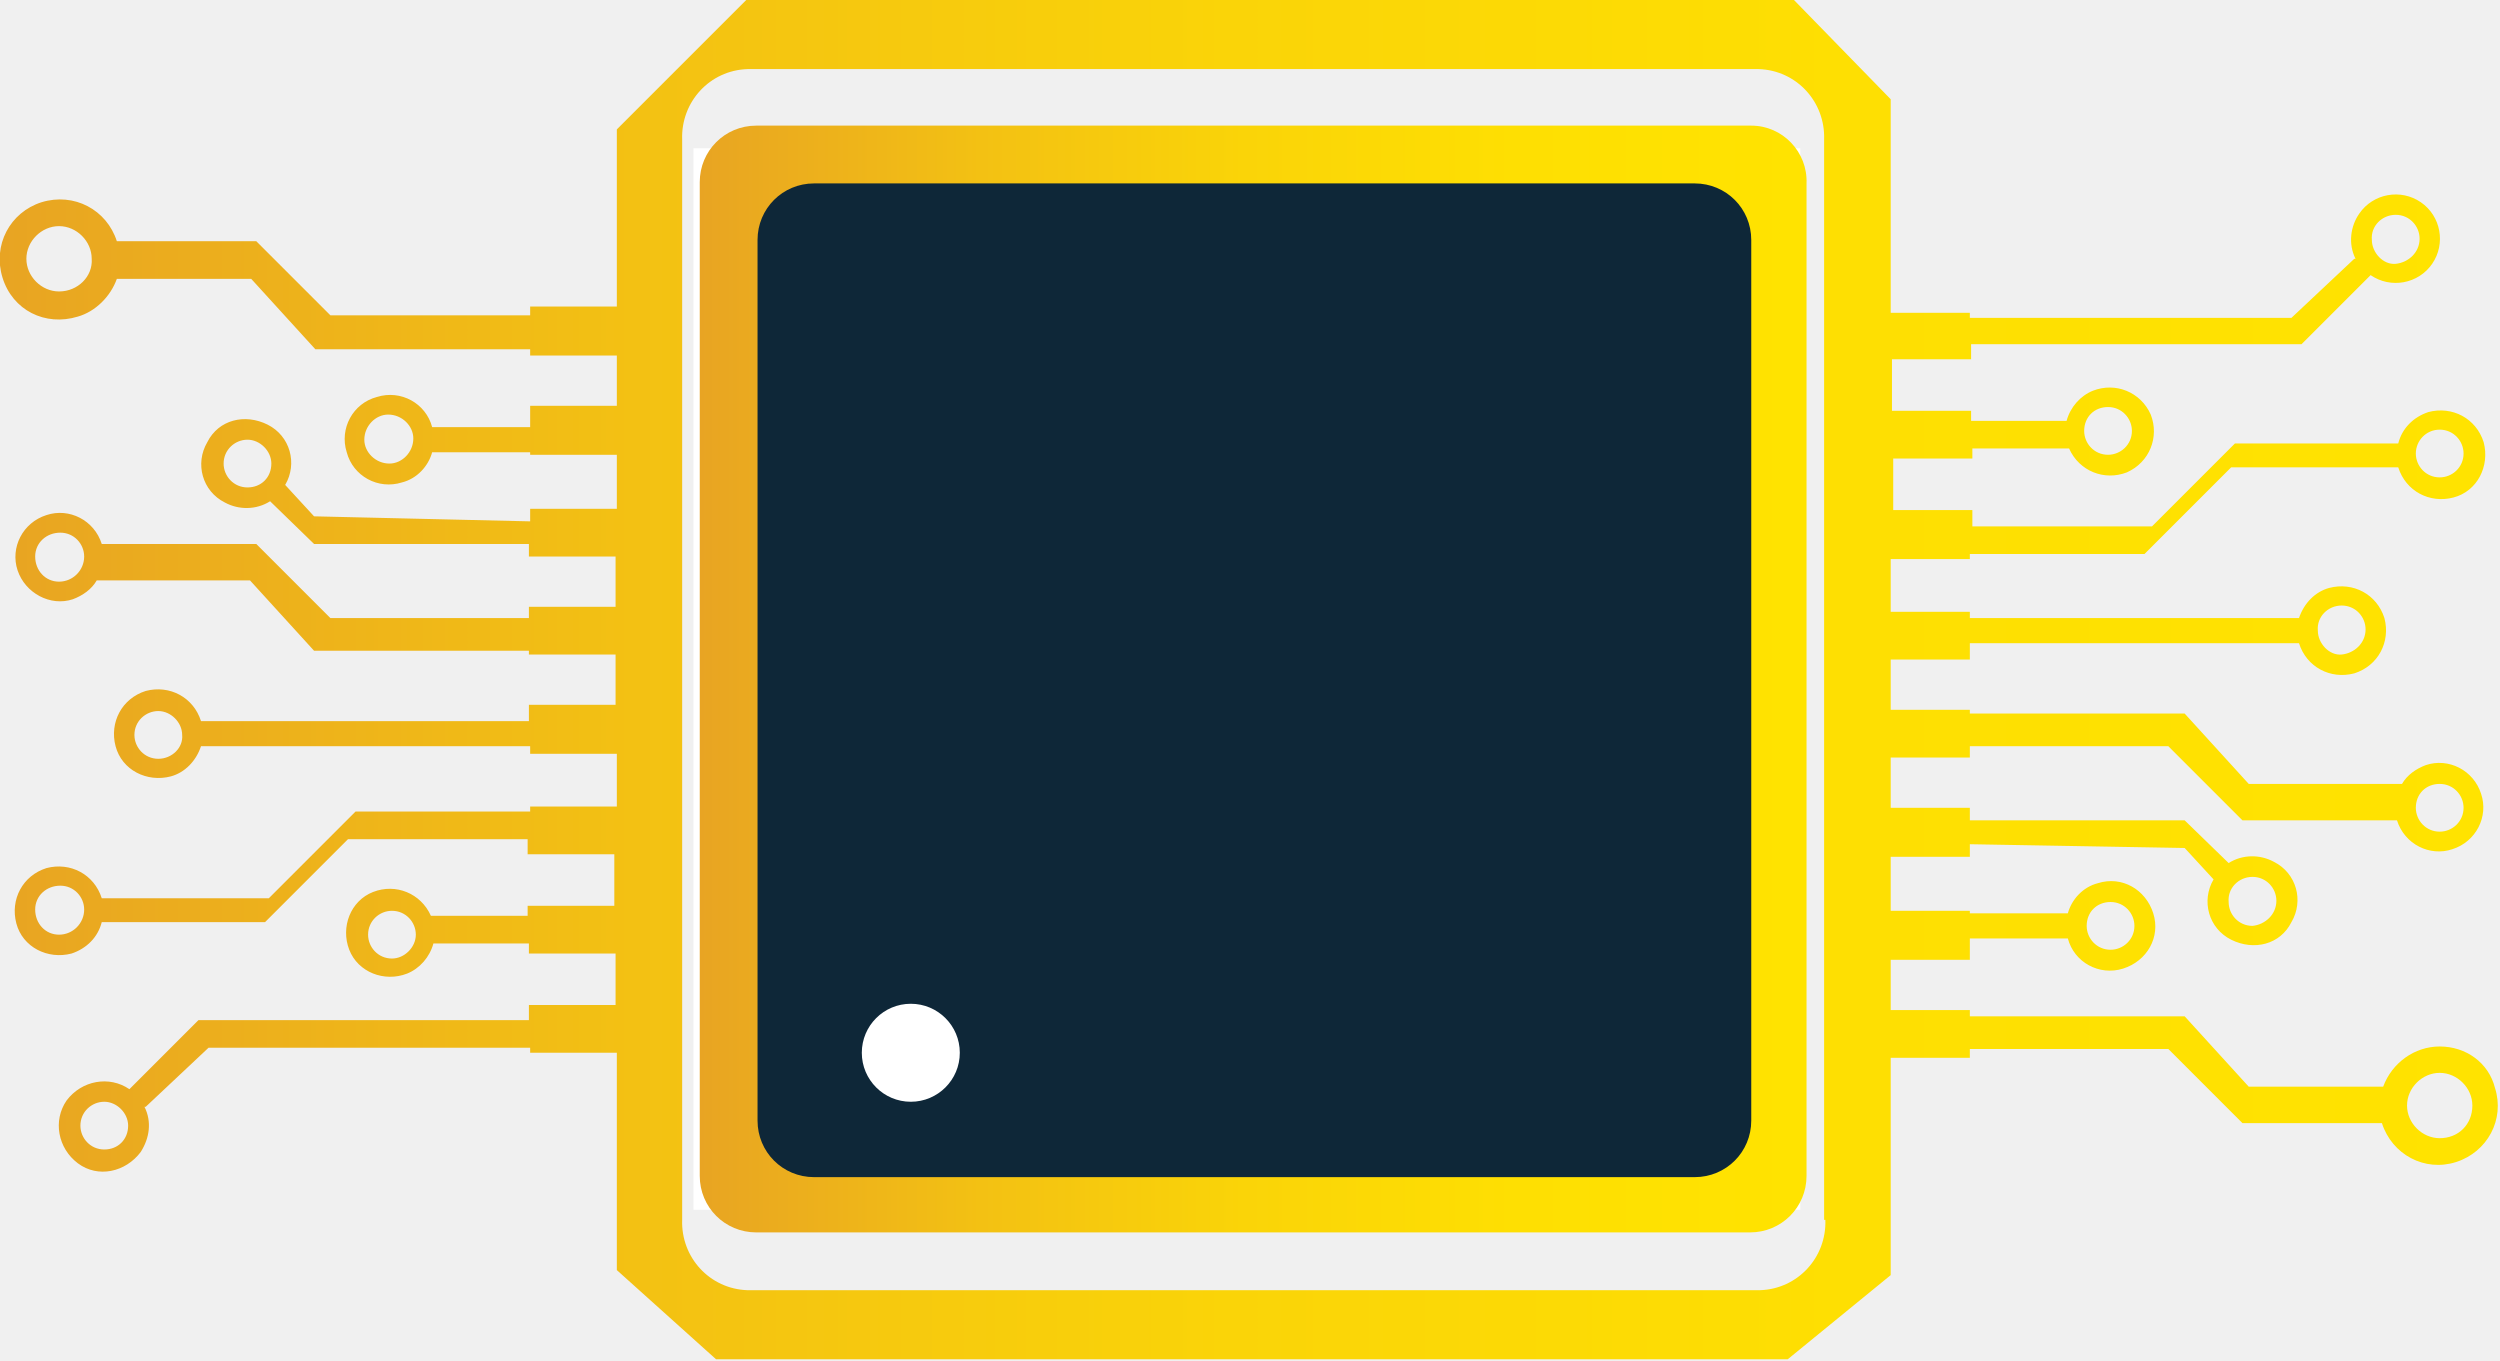
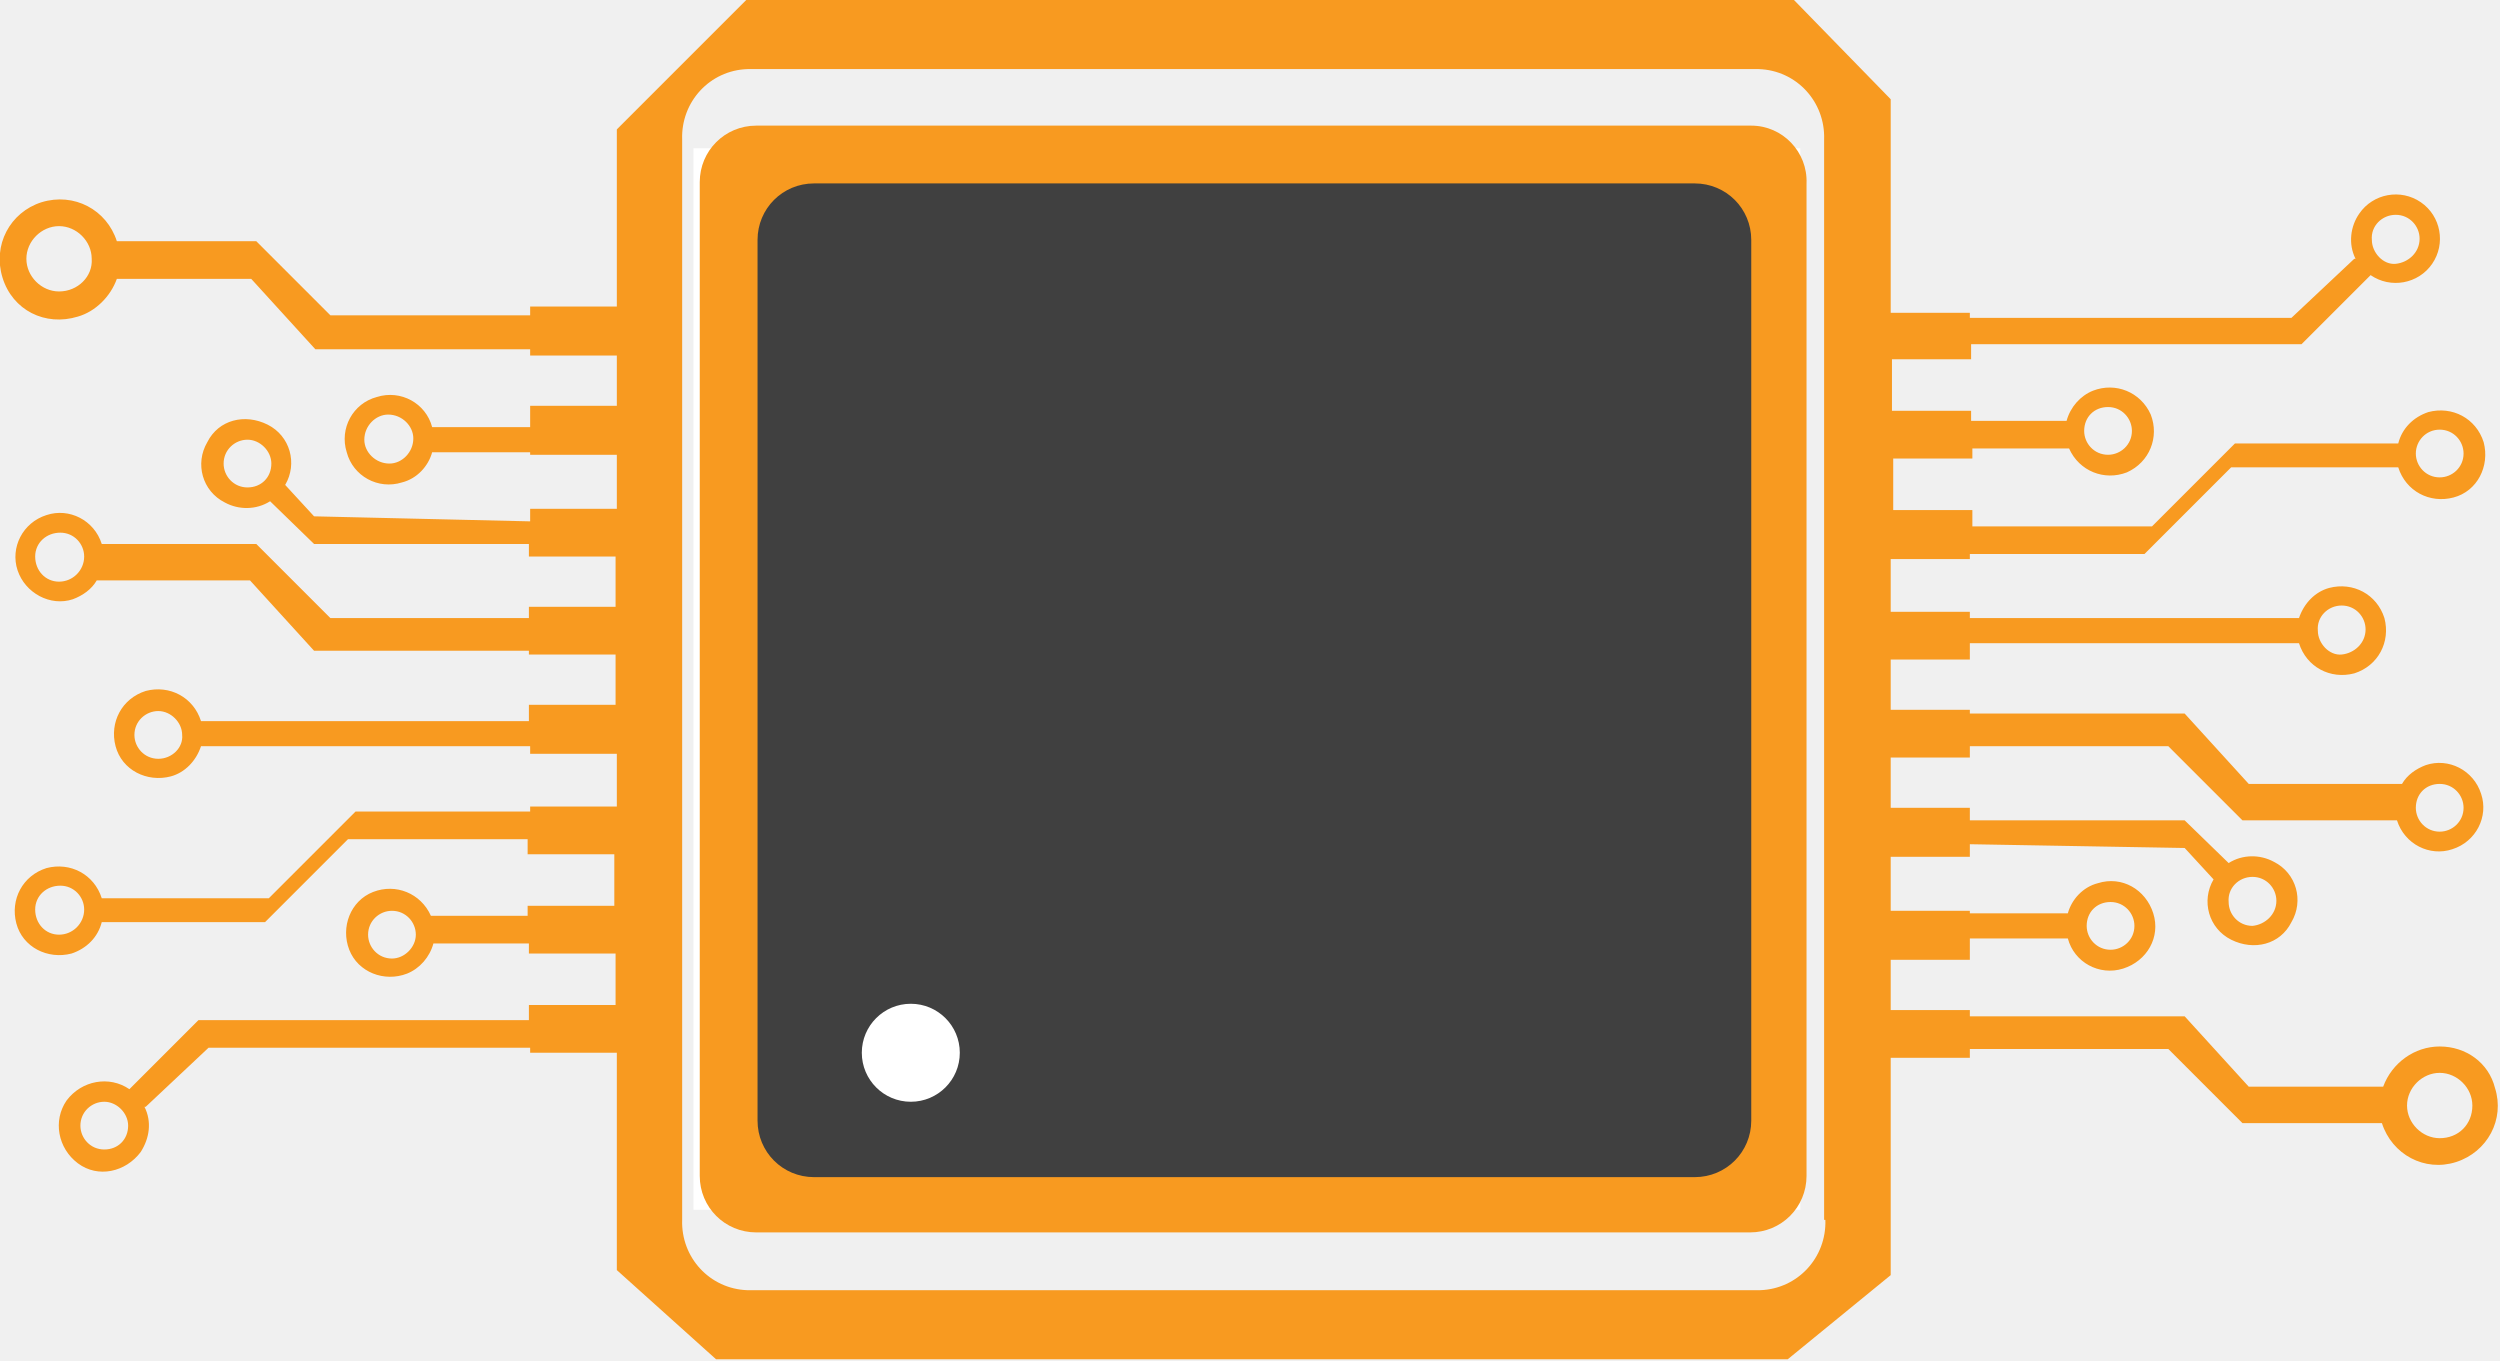
<svg xmlns="http://www.w3.org/2000/svg" version="1.1" id="Layer_1" x="0px" y="0px" viewBox="0 0 199 108.3" style="enable-background:new 0 0 199 108.3;" xml:space="preserve">
  <style type="text/css">
- 	.st0{fill:#0E2738;stroke:#FFFFFF;stroke-miterlimit:10;}
- 	.st1{fill:url(#SVGID_1_);}
- 	.st2{fill:url(#SVGID_2_);}
- 	.st3{fill:#FFFFFF;}
+ 	.st0{fill:#404040;stroke:#FFFFFF;stroke-miterlimit:10;}
+ 	.st1{fill:#F89A20;}
+ 	.st2{fill:#FFFFFF;}
</style>
  <rect x="55.7" y="12.3" class="st0" width="87.1" height="83.5" />
  <g>
-     <g id="Layer_1-2">
-       <g>
-         <linearGradient id="SVGID_1_" gradientUnits="userSpaceOnUse" x1="55.689" y1="53.747" x2="143.918" y2="53.747" gradientTransform="matrix(1 0 0 -1 0 107.8898)">
-           <stop offset="0" style="stop-color:#E8A423" />
-           <stop offset="2.200000e-02" style="stop-color:#E9A721" />
-           <stop offset="0.254" style="stop-color:#F3C113" />
-           <stop offset="0.492" style="stop-color:#FAD408" />
-           <stop offset="0.737" style="stop-color:#FEDF02" />
-           <stop offset="1" style="stop-color:#FFE300" />
-         </linearGradient>
-         <path class="st1" d="M139.4,10H60.2c-2.5,0-4.5,2-4.5,4.5v79.1c0,2.5,2,4.5,4.5,4.5h79.1c2.5,0,4.5-2,4.5-4.5V14.6     C143.9,12.1,141.9,10,139.4,10z M139.4,89.2c0,2.5-2,4.5-4.5,4.5H64.8c-2.5,0-4.5-2-4.5-4.5V19.1c0-2.5,2-4.5,4.5-4.5h70.1     c2.5,0,4.5,2,4.5,4.5V89.2z" />
-         <linearGradient id="SVGID_2_" gradientUnits="userSpaceOnUse" x1="-2.003374e-02" y1="53.747" x2="198.961" y2="53.747" gradientTransform="matrix(1 0 0 -1 0 107.8898)">
-           <stop offset="0" style="stop-color:#E8A423" />
-           <stop offset="2.200000e-02" style="stop-color:#E9A721" />
-           <stop offset="0.254" style="stop-color:#F3C113" />
-           <stop offset="0.492" style="stop-color:#FAD408" />
-           <stop offset="0.737" style="stop-color:#FEDF02" />
-           <stop offset="1" style="stop-color:#FFE300" />
-         </linearGradient>
-         <path class="st2" d="M194.2,83.3c-2,0-3.8,1.3-4.5,3.2h-10.7l-5.1-5.6h-17.1v-0.5h-6.3v-4h6.3v-1.7h7.8c0.5,1.9,2.5,3,4.4,2.4     s3-2.5,2.4-4.4s-2.5-3-4.4-2.4c-1.2,0.3-2.1,1.3-2.4,2.4h-7.8v-0.2h-6.3v-4.3h6.3v-1l17.1,0.3l2.3,2.5c-1,1.7-0.4,3.9,1.4,4.8     s3.9,0.4,4.8-1.4c1-1.7,0.4-3.9-1.4-4.8c-1.1-0.6-2.5-0.6-3.6,0.1l-3.5-3.4h-17.1v-1h-6.3v-4h6.3v-0.9h15.8l5.9,5.9h12.3     c0.6,1.9,2.6,2.9,4.4,2.3c1.9-0.6,2.9-2.6,2.3-4.4c-0.6-1.9-2.6-2.9-4.4-2.3c-0.8,0.3-1.5,0.8-1.9,1.5h-12.2l-5.1-5.6h-17.1v-0.3     h-6.3v-4h6.3v-1.3H183c0.6,1.9,2.5,2.9,4.4,2.4c1.9-0.6,2.9-2.5,2.4-4.4c-0.6-1.9-2.5-2.9-4.4-2.4c-1.1,0.3-2,1.2-2.4,2.4h-26.2     v-0.5h-6.3v-4.2h6.3v-0.4h13.9l6.9-6.9h13.3c0.6,1.9,2.5,2.9,4.4,2.4s2.9-2.5,2.4-4.4c-0.6-1.9-2.5-2.9-4.4-2.4     c-1.2,0.4-2.1,1.3-2.4,2.5h-13l-6.6,6.6h-14.3v-1.3h-6.3v-4.1h6.3v-0.8h7.7c0.8,1.8,2.8,2.6,4.6,1.9c1.8-0.8,2.6-2.8,1.9-4.6     c-0.8-1.8-2.8-2.6-4.6-1.9c-1,0.4-1.8,1.3-2.1,2.4h-7.6v-0.8h-6.3v-4.1h6.3v-1.2h26.3l5.5-5.5c1.6,1.1,3.8,0.7,4.9-0.9     c1.1-1.6,0.7-3.8-0.9-4.9s-3.8-0.7-4.9,0.9c-0.7,1-0.9,2.4-0.3,3.6l-0.1,0l-5,4.7h-25.6v-0.4h-6.3v-17L142.8,0H59.4L49.1,10.3     v14.1h-6.9v0.7H26.3l-5.9-5.9H9.3c-0.8-2.5-3.4-3.9-6-3.1c-2.5,0.8-3.9,3.4-3.1,6s3.4,3.9,6,3.1c1.4-0.4,2.6-1.6,3.1-3h10.7     l5.1,5.6h17.1v0.5h6.9v4h-6.9V34h-7.8c-0.5-1.9-2.5-3-4.4-2.4c-1.9,0.5-3,2.5-2.4,4.4c0.5,1.9,2.5,3,4.4,2.4     c1.2-0.3,2.1-1.3,2.4-2.4h7.8v0.2h6.9v4.3h-6.9v1L25,41.1l-2.3-2.5c1-1.7,0.4-3.9-1.4-4.8s-3.9-0.4-4.8,1.4     c-1,1.7-0.4,3.9,1.4,4.8c1.1,0.6,2.5,0.6,3.6-0.1l3.5,3.4h17.1v1h6.9v4h-6.9v0.9H26.3l-5.9-5.9H8.1c-0.6-1.9-2.6-2.9-4.4-2.3     c-1.9,0.6-2.9,2.6-2.3,4.4s2.6,2.9,4.4,2.3c0.8-0.3,1.5-0.8,1.9-1.5h12.2l5.1,5.6h17.1v0.3h6.9v4h-6.9v1.3H16     c-0.6-1.9-2.5-2.9-4.4-2.4c-1.9,0.6-2.9,2.5-2.4,4.4s2.5,2.9,4.4,2.4c1.1-0.3,2-1.2,2.4-2.4h26.2V60h6.9v4.2h-6.9v0.4H28.3     l-6.9,6.9H8.1c-0.6-1.9-2.5-2.9-4.4-2.4c-1.9,0.6-2.9,2.5-2.4,4.4s2.5,2.9,4.4,2.4c1.2-0.4,2.1-1.3,2.4-2.5h13l6.6-6.6h14.3V68     h6.9v4.1h-6.9v0.8h-7.7c-0.8-1.8-2.8-2.6-4.6-1.9s-2.6,2.8-1.9,4.6s2.8,2.6,4.6,1.9c1-0.4,1.8-1.3,2.1-2.4h7.6v0.8h6.9V80h-6.9     v1.2H15.8l-5.5,5.5c-1.6-1.1-3.8-0.7-5,0.9c-1.1,1.6-0.7,3.8,0.9,5s3.8,0.7,5-0.9c0.7-1.1,0.9-2.4,0.3-3.6l0.1,0l5-4.7h25.6v0.4     h6.9v17.3l7.9,7.1h85.3l8.2-6.7V84.2h6.3v-0.7h15.8l5.9,5.9h11.1c0.8,2.5,3.4,3.9,5.9,3.1s3.9-3.4,3.1-5.9     C198.1,84.6,196.3,83.3,194.2,83.3L194.2,83.3z M168,71.8c1.1,0,1.9,0.9,1.9,1.9c0,1.1-0.9,1.9-1.9,1.9c-1.1,0-1.9-0.9-1.9-1.9     C166.1,72.6,166.9,71.8,168,71.8z M179.3,69.8c1.1,0,1.9,0.9,1.9,1.9c0,1.1-0.9,1.9-1.9,2c-1.1,0-1.9-0.9-1.9-1.9c0,0,0,0,0,0     C177.3,70.7,178.2,69.8,179.3,69.8z M194.2,62.4c1.1,0,1.9,0.9,1.9,1.9c0,1.1-0.9,1.9-1.9,1.9c-1.1,0-1.9-0.9-1.9-1.9     c0,0,0,0,0,0C192.3,63.2,193.1,62.4,194.2,62.4L194.2,62.4z M186.4,48.2c1.1,0,1.9,0.9,1.9,1.9c0,1.1-0.9,1.9-1.9,2     s-1.9-0.9-1.9-1.9c0,0,0,0,0,0C184.4,49.1,185.3,48.2,186.4,48.2z M194.2,34.2c1.1,0,1.9,0.9,1.9,1.9c0,1.1-0.9,1.9-1.9,1.9     c-1.1,0-1.9-0.9-1.9-1.9c0,0,0,0,0,0C192.3,35.1,193.1,34.2,194.2,34.2C194.2,34.2,194.2,34.2,194.2,34.2z M167.8,32.4     c1.1,0,1.9,0.9,1.9,1.9c0,1.1-0.9,1.9-1.9,1.9c-1.1,0-1.9-0.9-1.9-1.9c0,0,0,0,0,0C165.9,33.2,166.7,32.4,167.8,32.4     C167.8,32.4,167.8,32.4,167.8,32.4L167.8,32.4z M190.7,17.1c1.1,0,1.9,0.9,1.9,1.9c0,1.1-0.9,1.9-1.9,2s-1.9-0.9-1.9-1.9     c0,0,0,0,0,0C188.7,18,189.6,17.1,190.7,17.1z M4.7,23.2c-1.4,0-2.6-1.2-2.6-2.6c0-1.4,1.2-2.6,2.6-2.6c1.4,0,2.6,1.2,2.6,2.6     C7.4,22,6.2,23.2,4.7,23.2C4.7,23.2,4.7,23.2,4.7,23.2z M31,36.9c-1.1,0-2-0.9-2-1.9c0-1.1,0.9-2,1.9-2c1.1,0,2,0.9,2,1.9     c0,0,0,0,0,0C32.9,36,32,36.9,31,36.9z M19.7,38.8c-1.1,0-1.9-0.9-1.9-1.9c0-1.1,0.9-1.9,1.9-1.9s1.9,0.9,1.9,1.9c0,0,0,0,0,0     C21.6,38,20.8,38.8,19.7,38.8C19.7,38.8,19.7,38.8,19.7,38.8z M4.7,46.3c-1.1,0-1.9-0.9-1.9-2c0-1.1,0.9-1.9,2-1.9     c1.1,0,1.9,0.9,1.9,1.9C6.7,45.4,5.8,46.3,4.7,46.3C4.7,46.3,4.7,46.3,4.7,46.3z M12.6,60.4c-1.1,0-1.9-0.9-1.9-1.9     c0-1.1,0.9-1.9,1.9-1.9s1.9,0.9,1.9,1.9c0,0,0,0,0,0C14.6,59.5,13.7,60.4,12.6,60.4z M4.7,74.4c-1.1,0-1.9-0.9-1.9-2     c0-1.1,0.9-1.9,2-1.9c1.1,0,1.9,0.9,1.9,1.9C6.7,73.5,5.8,74.4,4.7,74.4C4.7,74.4,4.7,74.4,4.7,74.4z M31.2,76.3     c-1.1,0-1.9-0.9-1.9-1.9c0-1.1,0.9-1.9,1.9-1.9c1.1,0,1.9,0.9,1.9,1.9c0,0,0,0,0,0C33.1,75.4,32.2,76.3,31.2,76.3z M8.3,91.5     c-1.1,0-1.9-0.9-1.9-1.9c0-1.1,0.9-1.9,1.9-1.9s1.9,0.9,1.9,1.9c0,0,0,0,0,0C10.2,90.7,9.4,91.5,8.3,91.5     C8.3,91.5,8.3,91.5,8.3,91.5z M145.3,97.1c0.1,3-2.2,5.5-5.2,5.6H59.5c-3-0.1-5.3-2.6-5.2-5.6v-86c-0.1-3,2.2-5.5,5.2-5.6h80.5     c3,0.1,5.3,2.6,5.2,5.6V97.1z M194.2,90.6c-1.4,0-2.6-1.2-2.6-2.6c0-1.4,1.2-2.6,2.6-2.6c1.4,0,2.6,1.2,2.6,2.6l0,0     C196.8,89.5,195.7,90.6,194.2,90.6C194.2,90.6,194.2,90.6,194.2,90.6L194.2,90.6z" />
-       </g>
-     </g>
+     <path class="st1" d="M139.4,10H60.2c-2.5,0-4.5,2-4.5,4.5v79.1c0,2.5,2,4.5,4.5,4.5h79.1c2.5,0,4.5-2,4.5-4.5v-79   C143.9,12.1,141.9,10,139.4,10z M139.4,89.2c0,2.5-2,4.5-4.5,4.5H64.8c-2.5,0-4.5-2-4.5-4.5V19.1c0-2.5,2-4.5,4.5-4.5h70.1   c2.5,0,4.5,2,4.5,4.5V89.2z" />
+     <path class="st1" d="M194.2,83.3c-2,0-3.8,1.3-4.5,3.2H179l-5.1-5.6h-17.1v-0.5h-6.3v-4h6.3v-1.7h7.8c0.5,1.9,2.5,3,4.4,2.4   s3-2.5,2.4-4.4s-2.5-3-4.4-2.4c-1.2,0.3-2.1,1.3-2.4,2.4h-7.8v-0.2h-6.3v-4.3h6.3v-1l17.1,0.3l2.3,2.5c-1,1.7-0.4,3.9,1.4,4.8   s3.9,0.4,4.8-1.4c1-1.7,0.4-3.9-1.4-4.8c-1.1-0.6-2.5-0.6-3.6,0.1l-3.5-3.4h-17.1v-1h-6.3v-4h6.3v-0.9h15.8l5.9,5.9h12.3   c0.6,1.9,2.6,2.9,4.4,2.3c1.9-0.6,2.9-2.6,2.3-4.4c-0.6-1.9-2.6-2.9-4.4-2.3c-0.8,0.3-1.5,0.8-1.9,1.5H179l-5.1-5.6h-17.1v-0.3   h-6.3v-4h6.3v-1.3H183c0.6,1.9,2.5,2.9,4.4,2.4c1.9-0.6,2.9-2.5,2.4-4.4c-0.6-1.9-2.5-2.9-4.4-2.4c-1.1,0.3-2,1.2-2.4,2.4h-26.2   v-0.5h-6.3v-4.2h6.3v-0.4h13.9l6.9-6.9h13.3c0.6,1.9,2.5,2.9,4.4,2.4s2.9-2.5,2.4-4.4c-0.6-1.9-2.5-2.9-4.4-2.4   c-1.2,0.4-2.1,1.3-2.4,2.5h-13l-6.6,6.6H157v-1.3h-6.3v-4.1h6.3v-0.8h7.7c0.8,1.8,2.8,2.6,4.6,1.9c1.8-0.8,2.6-2.8,1.9-4.6   c-0.8-1.8-2.8-2.6-4.6-1.9c-1,0.4-1.8,1.3-2.1,2.4h-7.6v-0.8h-6.3v-4.1h6.3v-1.2h26.3l5.5-5.5c1.6,1.1,3.8,0.7,4.9-0.9   c1.1-1.6,0.7-3.8-0.9-4.9s-3.8-0.7-4.9,0.9c-0.7,1-0.9,2.4-0.3,3.6h-0.1l-5,4.7h-25.6v-0.4h-6.3v-17L142.8,0H59.4L49.1,10.3v14.1   h-6.9v0.7H26.3l-5.9-5.9H9.3c-0.8-2.5-3.4-3.9-6-3.1c-2.5,0.8-3.9,3.4-3.1,6s3.4,3.9,6,3.1c1.4-0.4,2.6-1.6,3.1-3H20l5.1,5.6h17.1   v0.5h6.9v4h-6.9V34h-7.8c-0.5-1.9-2.5-3-4.4-2.4c-1.9,0.5-3,2.5-2.4,4.4c0.5,1.9,2.5,3,4.4,2.4c1.2-0.3,2.1-1.3,2.4-2.4h7.8v0.2   h6.9v4.3h-6.9v1L25,41.1l-2.3-2.5c1-1.7,0.4-3.9-1.4-4.8s-3.9-0.4-4.8,1.4c-1,1.7-0.4,3.9,1.4,4.8c1.1,0.6,2.5,0.6,3.6-0.1l3.5,3.4   h17.1v1H49v4h-6.9v0.9H26.3l-5.9-5.9H8.1c-0.6-1.9-2.6-2.9-4.4-2.3c-1.9,0.6-2.9,2.6-2.3,4.4s2.6,2.9,4.4,2.3   c0.8-0.3,1.5-0.8,1.9-1.5h12.2l5.1,5.6h17.1v0.3H49v4h-6.9v1.3H16c-0.6-1.9-2.5-2.9-4.4-2.4c-1.9,0.6-2.9,2.5-2.4,4.4   s2.5,2.9,4.4,2.4c1.1-0.3,2-1.2,2.4-2.4h26.2V60h6.9v4.2h-6.9v0.4H28.3l-6.9,6.9H8.1c-0.6-1.9-2.5-2.9-4.4-2.4   c-1.9,0.6-2.9,2.5-2.4,4.4s2.5,2.9,4.4,2.4c1.2-0.4,2.1-1.3,2.4-2.5h13l6.6-6.6H42V68h6.9v4.1H42v0.8h-7.7   c-0.8-1.8-2.8-2.6-4.6-1.9s-2.6,2.8-1.9,4.6s2.8,2.6,4.6,1.9c1-0.4,1.8-1.3,2.1-2.4h7.6v0.8H49V80h-6.9v1.2H15.8l-5.5,5.5   c-1.6-1.1-3.8-0.7-5,0.9c-1.1,1.6-0.7,3.8,0.9,5s3.8,0.7,5-0.9c0.7-1.1,0.9-2.4,0.3-3.6h0.1l5-4.7h25.6v0.4h6.9v17.3l7.9,7.1h85.3   l8.2-6.7V84.2h6.3v-0.7h15.8l5.9,5.9h11.1c0.8,2.5,3.4,3.9,5.9,3.1s3.9-3.4,3.1-5.9C198.1,84.6,196.3,83.3,194.2,83.3L194.2,83.3z    M168,71.8c1.1,0,1.9,0.9,1.9,1.9c0,1.1-0.9,1.9-1.9,1.9c-1.1,0-1.9-0.9-1.9-1.9C166.1,72.6,166.9,71.8,168,71.8z M179.3,69.8   c1.1,0,1.9,0.9,1.9,1.9c0,1.1-0.9,1.9-1.9,2c-1.1,0-1.9-0.9-1.9-1.9l0,0C177.3,70.7,178.2,69.8,179.3,69.8z M194.2,62.4   c1.1,0,1.9,0.9,1.9,1.9c0,1.1-0.9,1.9-1.9,1.9c-1.1,0-1.9-0.9-1.9-1.9l0,0C192.3,63.2,193.1,62.4,194.2,62.4L194.2,62.4z    M186.4,48.2c1.1,0,1.9,0.9,1.9,1.9c0,1.1-0.9,1.9-1.9,2s-1.9-0.9-1.9-1.9l0,0C184.4,49.1,185.3,48.2,186.4,48.2z M194.2,34.2   c1.1,0,1.9,0.9,1.9,1.9c0,1.1-0.9,1.9-1.9,1.9c-1.1,0-1.9-0.9-1.9-1.9l0,0C192.3,35.1,193.1,34.2,194.2,34.2L194.2,34.2z    M167.8,32.4c1.1,0,1.9,0.9,1.9,1.9c0,1.1-0.9,1.9-1.9,1.9c-1.1,0-1.9-0.9-1.9-1.9l0,0C165.9,33.2,166.7,32.4,167.8,32.4   L167.8,32.4L167.8,32.4z M190.7,17.1c1.1,0,1.9,0.9,1.9,1.9c0,1.1-0.9,1.9-1.9,2s-1.9-0.9-1.9-1.9l0,0   C188.7,18,189.6,17.1,190.7,17.1z M4.7,23.2c-1.4,0-2.6-1.2-2.6-2.6S3.3,18,4.7,18s2.6,1.2,2.6,2.6C7.4,22,6.2,23.2,4.7,23.2   L4.7,23.2z M31,36.9c-1.1,0-2-0.9-2-1.9c0-1.1,0.9-2,1.9-2c1.1,0,2,0.9,2,1.9l0,0C32.9,36,32,36.9,31,36.9z M19.7,38.8   c-1.1,0-1.9-0.9-1.9-1.9c0-1.1,0.9-1.9,1.9-1.9s1.9,0.9,1.9,1.9l0,0C21.6,38,20.8,38.8,19.7,38.8L19.7,38.8z M4.7,46.3   c-1.1,0-1.9-0.9-1.9-2s0.9-1.9,2-1.9s1.9,0.9,1.9,1.9C6.7,45.4,5.8,46.3,4.7,46.3L4.7,46.3z M12.6,60.4c-1.1,0-1.9-0.9-1.9-1.9   c0-1.1,0.9-1.9,1.9-1.9s1.9,0.9,1.9,1.9l0,0C14.6,59.5,13.7,60.4,12.6,60.4z M4.7,74.4c-1.1,0-1.9-0.9-1.9-2s0.9-1.9,2-1.9   s1.9,0.9,1.9,1.9C6.7,73.5,5.8,74.4,4.7,74.4L4.7,74.4z M31.2,76.3c-1.1,0-1.9-0.9-1.9-1.9c0-1.1,0.9-1.9,1.9-1.9   c1.1,0,1.9,0.9,1.9,1.9l0,0C33.1,75.4,32.2,76.3,31.2,76.3z M8.3,91.5c-1.1,0-1.9-0.9-1.9-1.9c0-1.1,0.9-1.9,1.9-1.9   s1.9,0.9,1.9,1.9l0,0C10.2,90.7,9.4,91.5,8.3,91.5L8.3,91.5z M145.3,97.1c0.1,3-2.2,5.5-5.2,5.6H59.5c-3-0.1-5.3-2.6-5.2-5.6v-86   c-0.1-3,2.2-5.5,5.2-5.6H140c3,0.1,5.3,2.6,5.2,5.6v86H145.3z M194.2,90.6c-1.4,0-2.6-1.2-2.6-2.6s1.2-2.6,2.6-2.6   c1.4,0,2.6,1.2,2.6,2.6l0,0C196.8,89.5,195.7,90.6,194.2,90.6L194.2,90.6L194.2,90.6z" />
  </g>
-   <circle class="st3" cx="72.5" cy="83.8" r="3.9" />
+   <circle class="st2" cx="72.5" cy="83.8" r="3.9" />
</svg>
